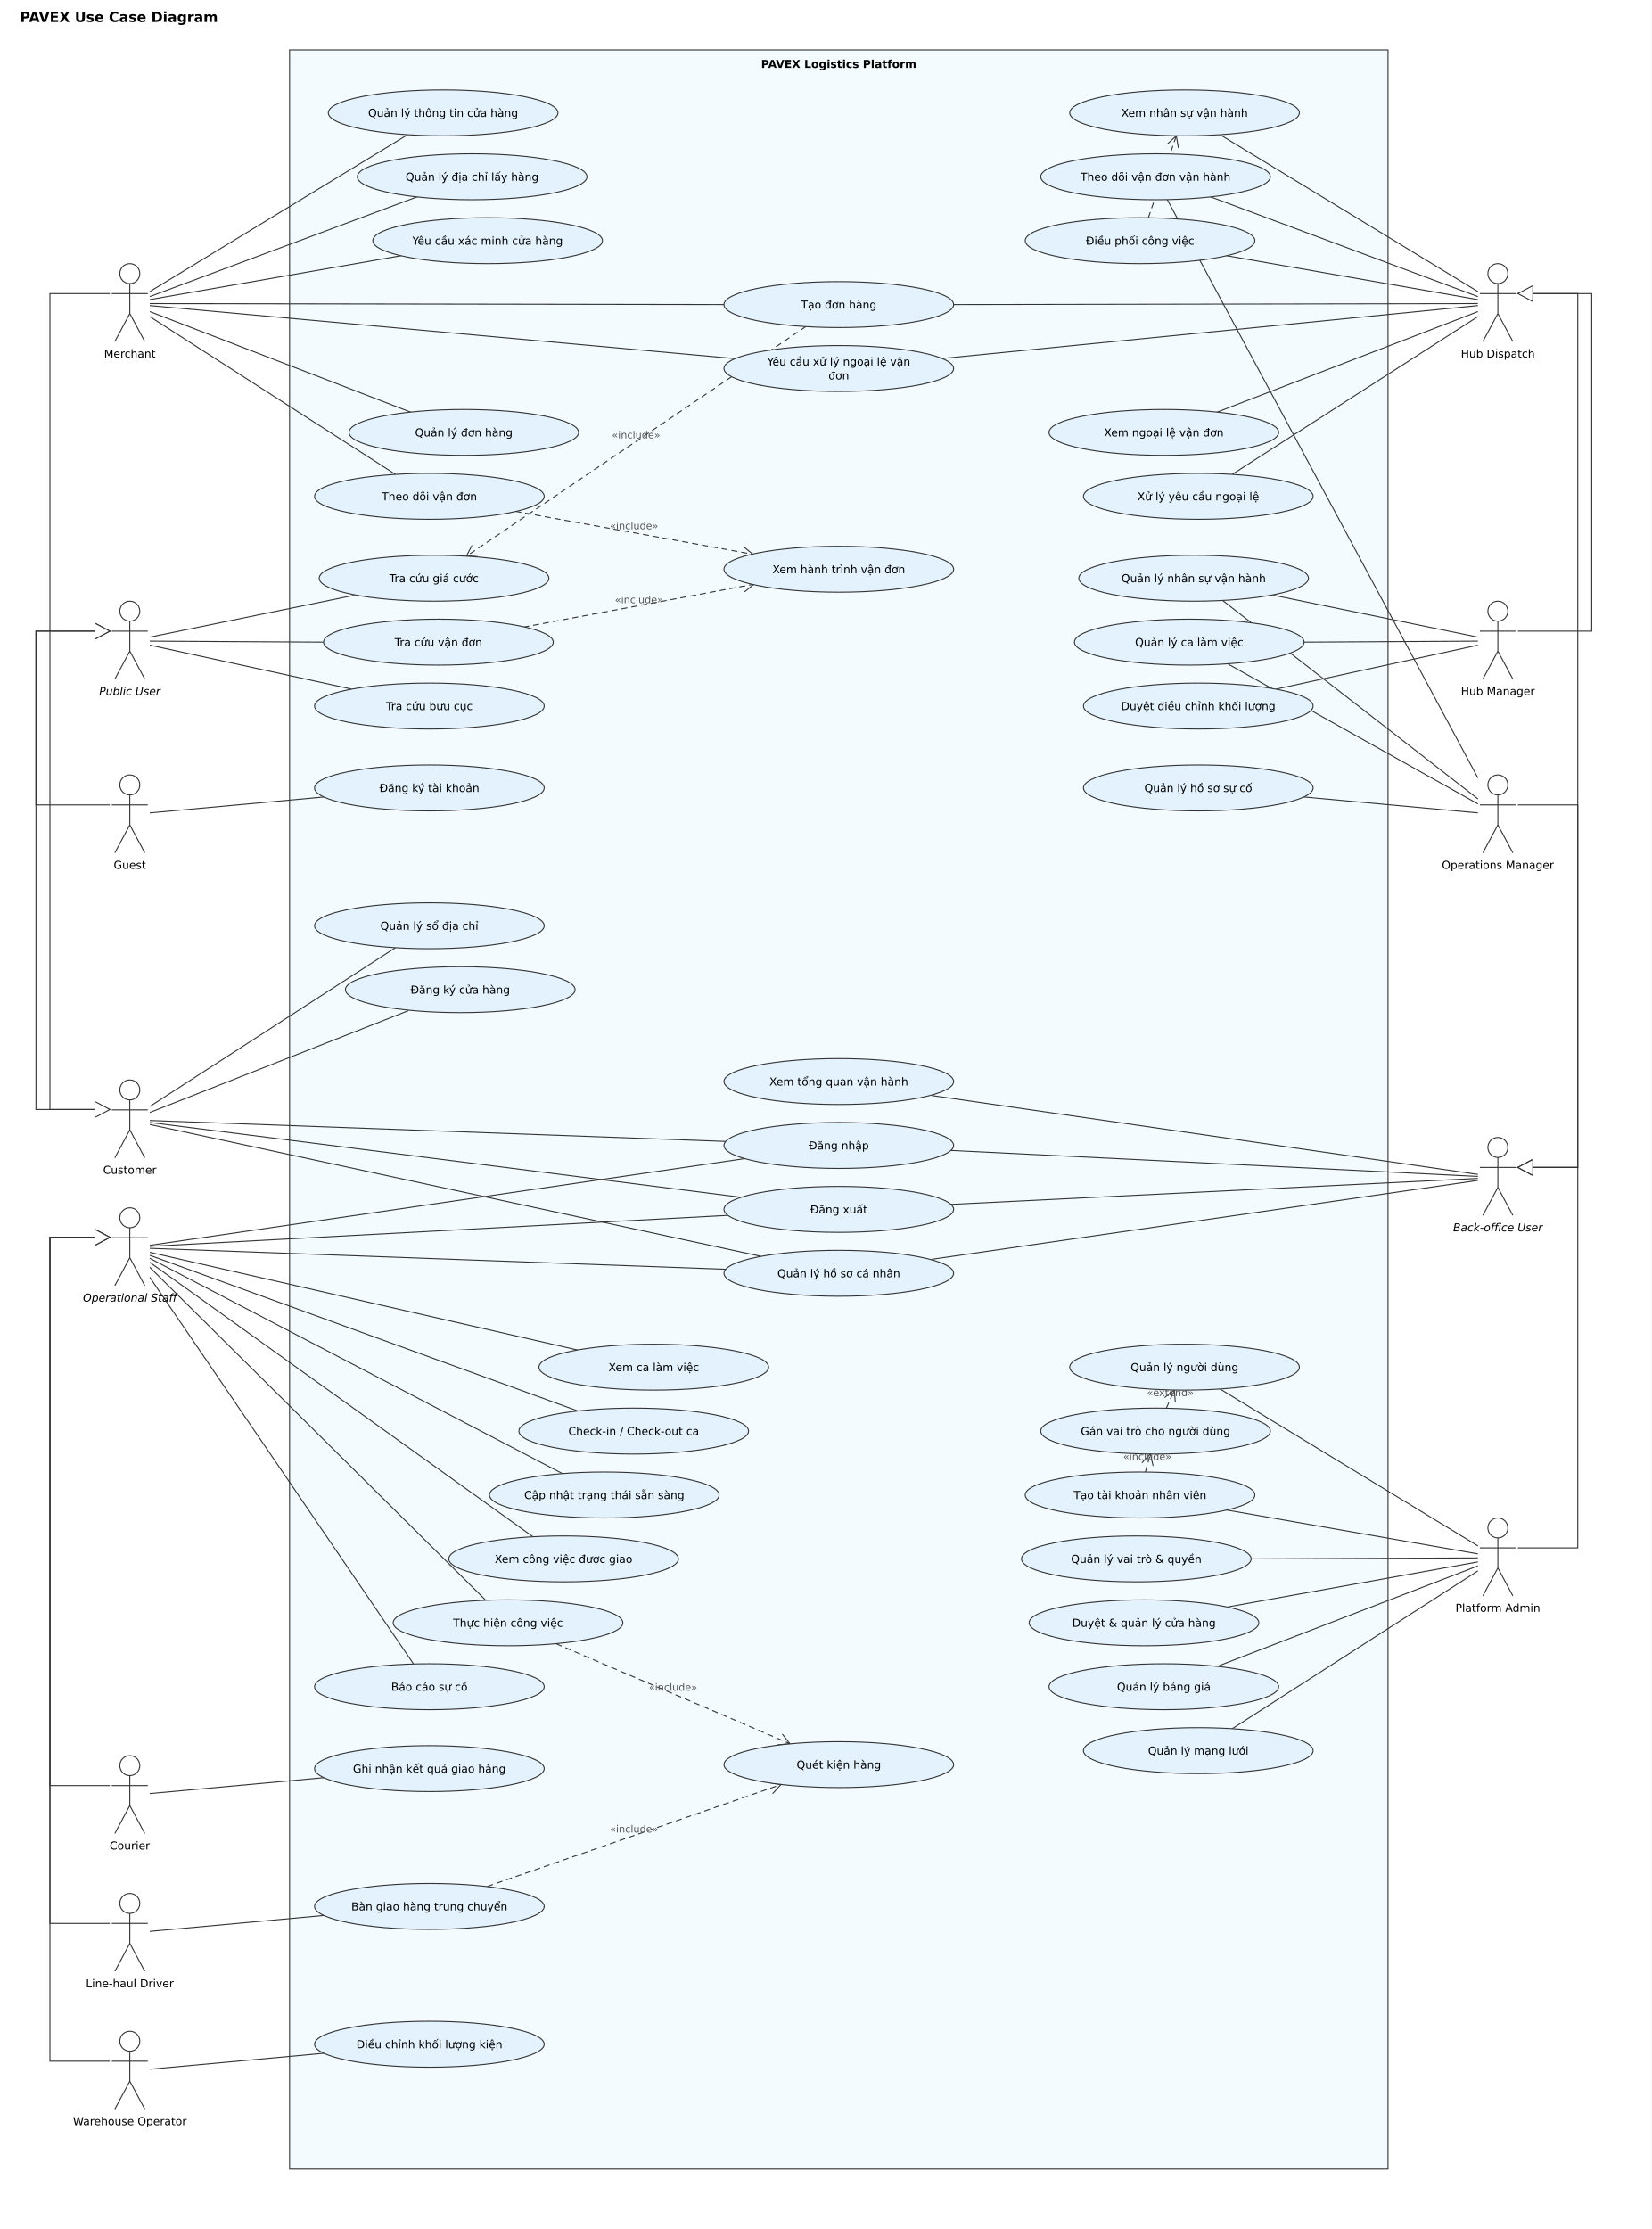
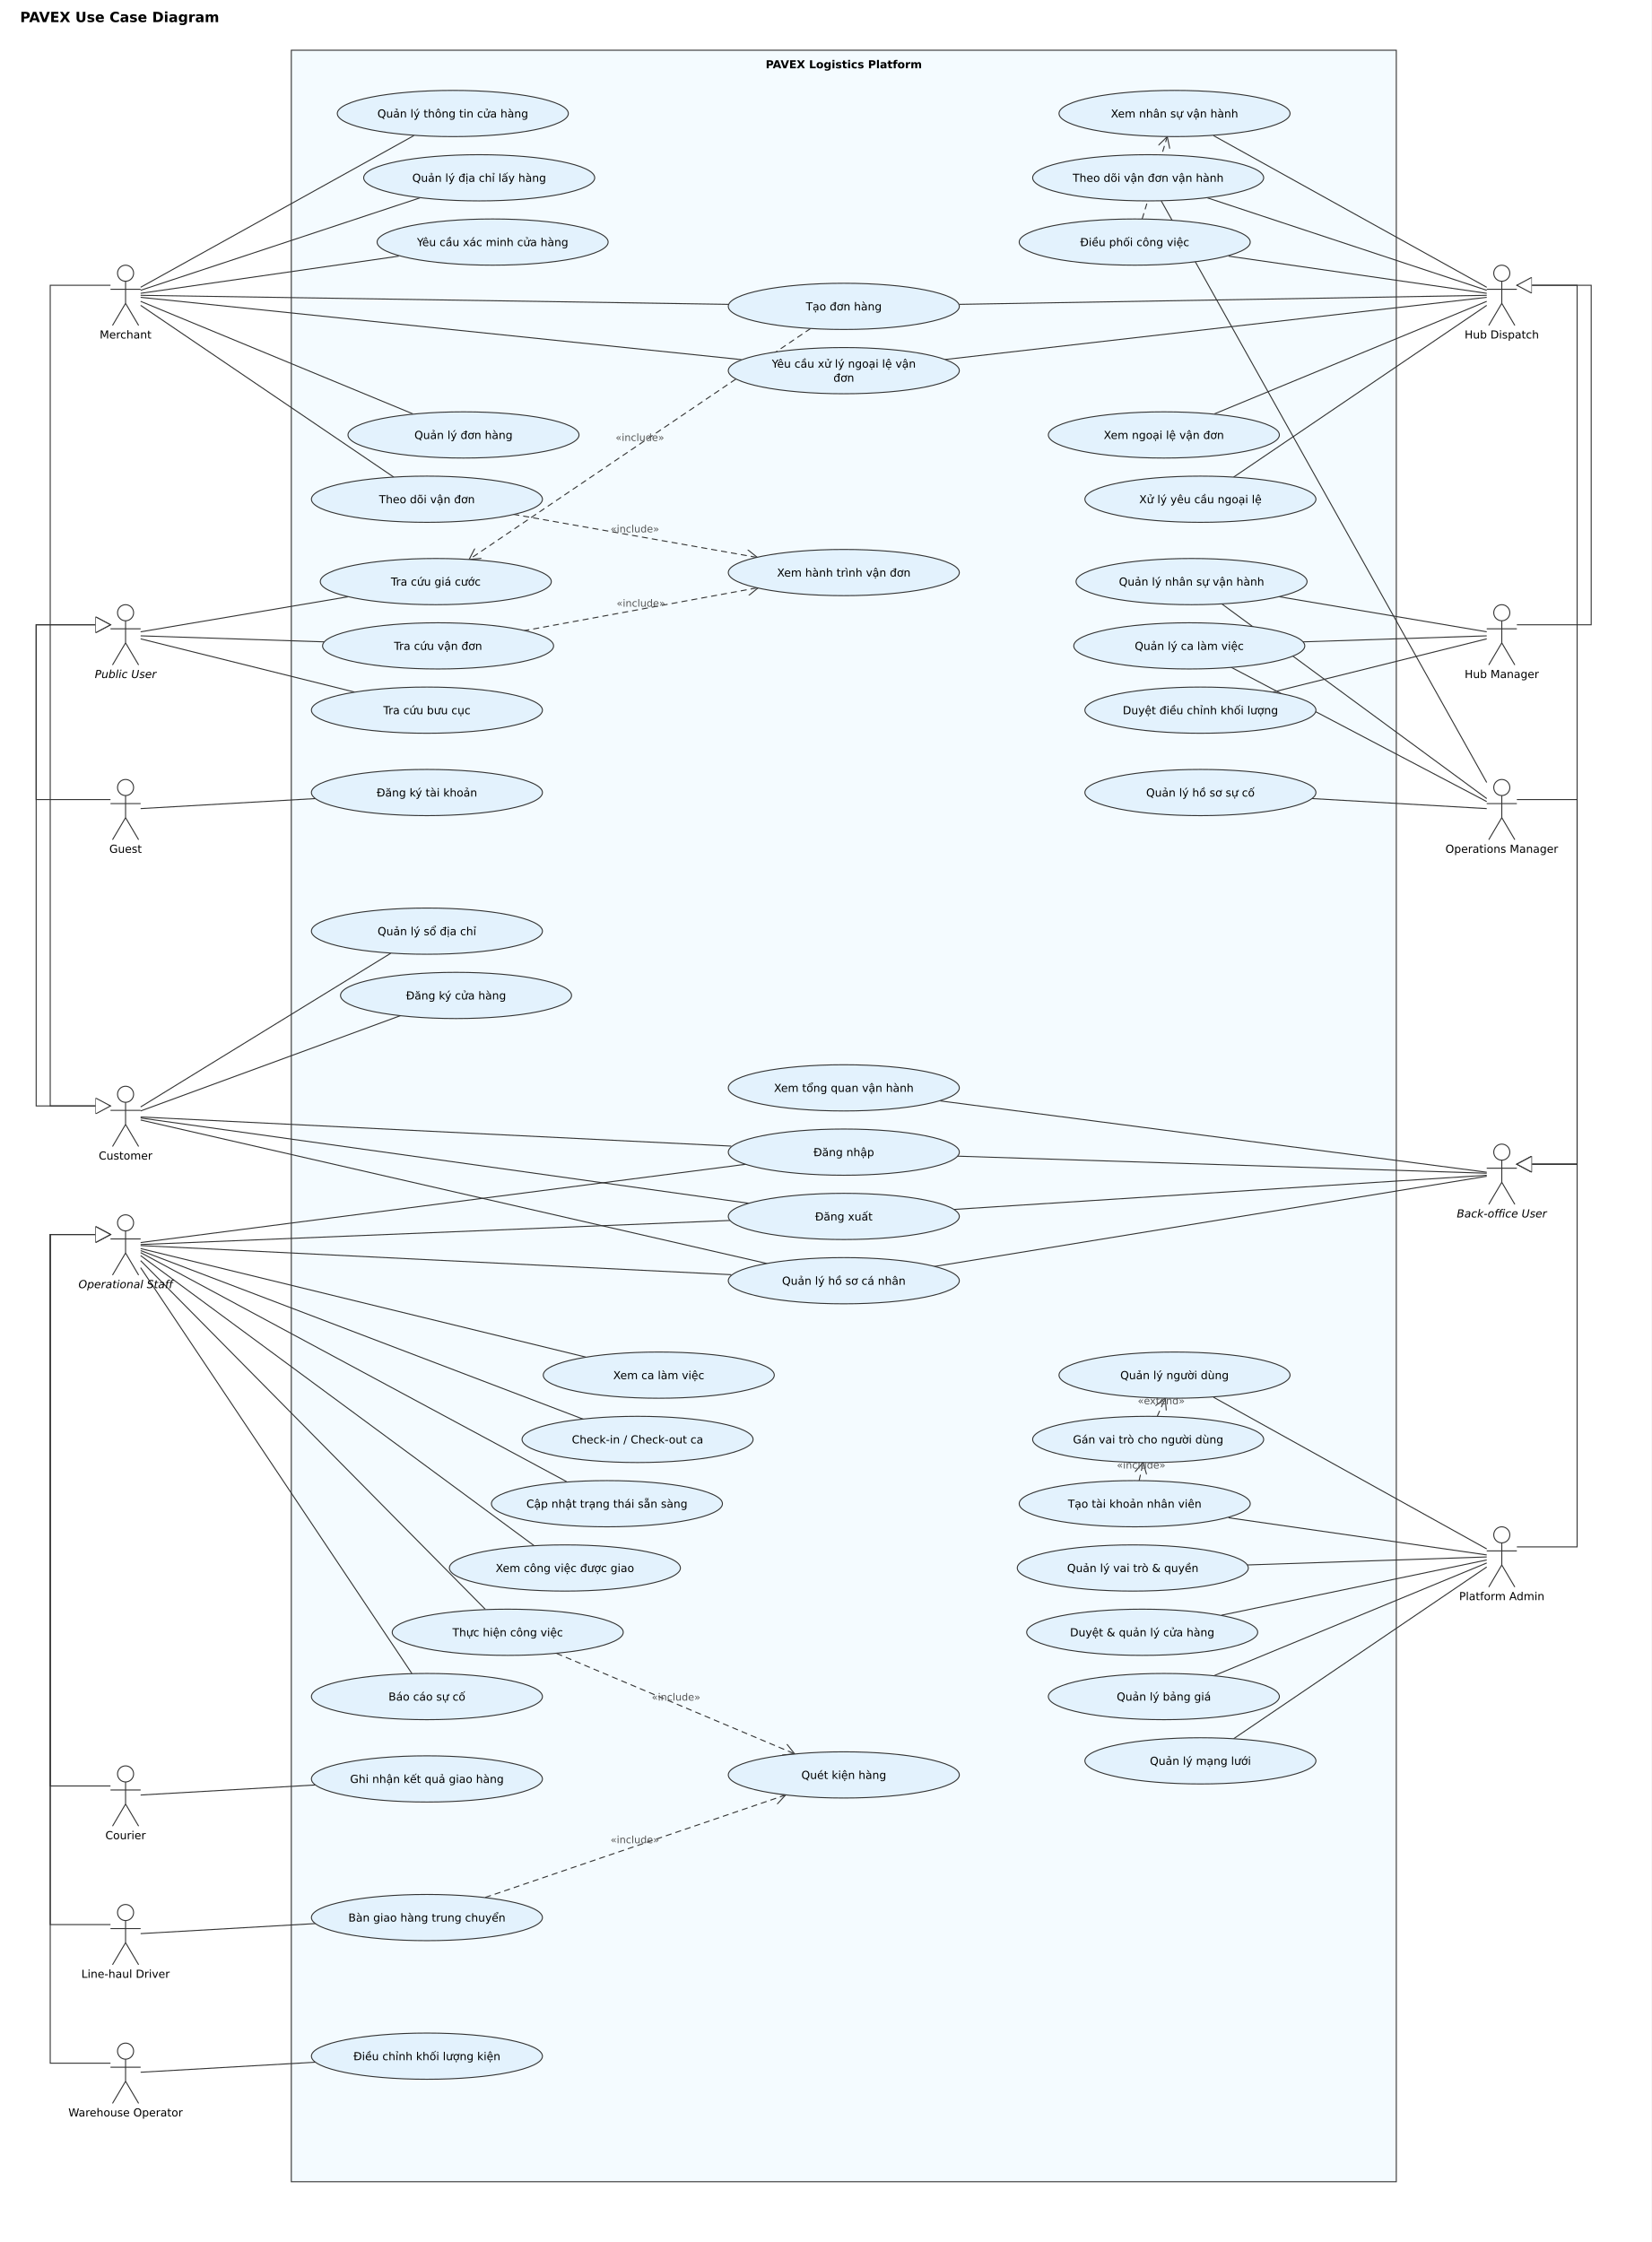
- <svg xmlns="http://www.w3.org/2000/svg" width="1654" height="2232" viewBox="0 0 1654 2232" font-family="DejaVu Sans, Arial, sans-serif" font-size="11">
+ <svg xmlns="http://www.w3.org/2000/svg" width="1644" height="2232" viewBox="0 0 1644 2232" font-family="DejaVu Sans, Arial, sans-serif" font-size="11">
  <defs>
    <marker id="open" markerWidth="12" markerHeight="12" refX="11" refY="6" orient="auto">
      <path d="M0,0 L11,6 L0,12" fill="none" stroke="#333" />
    </marker>
    <marker id="tri" markerWidth="16" markerHeight="16" refX="15" refY="8" orient="auto">
      <path d="M0,0 L15,8 L0,16 Z" fill="#fff" stroke="#333" />
    </marker>
    <marker id="dia" markerWidth="20" markerHeight="12" refX="1" refY="6" orient="auto">
      <path d="M1,6 L10,1 L19,6 L10,11 Z" fill="#333" stroke="#333" />
    </marker>
    <marker id="odia" markerWidth="20" markerHeight="12" refX="1" refY="6" orient="auto">
      <path d="M1,6 L10,1 L19,6 L10,11 Z" fill="#fff" stroke="#333" />
    </marker>
  </defs>
-   <rect width="1654" height="2232" fill="#fff" />
+   <rect width="1644" height="2232" fill="#fff" />
  <text x="20" y="22" font-size="14" font-weight="bold">PAVEX Use Case Diagram</text>
  <rect x="290" y="50" width="1100" height="2122" fill="#f4fbff" stroke="#333" />
  <text x="840.0" y="68" text-anchor="middle" font-weight="bold">PAVEX Logistics Platform</text>
-   <polyline points="110,806 36,806 36,632 110,632" fill="none" stroke="#333" marker-end="url(#tri)" />
-   <polyline points="110,1111 36,1111 36,632 110,632" fill="none" stroke="#333" marker-end="url(#tri)" />
-   <polyline points="110,294 50,294 50,1111 110,1111" fill="none" stroke="#333" marker-end="url(#tri)" />
-   <polyline points="1520,1550 1580,1550 1580,1169 1520,1169" fill="none" stroke="#333" marker-end="url(#tri)" />
-   <polyline points="1520,294 1580,294 1580,1169 1520,1169" fill="none" stroke="#333" marker-end="url(#tri)" />
-   <polyline points="1520,806 1580,806 1580,1169 1520,1169" fill="none" stroke="#333" marker-end="url(#tri)" />
-   <polyline points="1520,632 1594,632 1594,294 1520,294" fill="none" stroke="#333" marker-end="url(#tri)" />
-   <polyline points="110,1788 50,1788 50,1239 110,1239" fill="none" stroke="#333" marker-end="url(#tri)" />
-   <polyline points="110,1926 50,1926 50,1239 110,1239" fill="none" stroke="#333" marker-end="url(#tri)" />
-   <polyline points="110,2064 50,2064 50,1239 110,1239" fill="none" stroke="#333" marker-end="url(#tri)" />
-   <polyline points="150,814 325,798" fill="none" stroke="#333" />
-   <polyline points="150,1122 727,1143" fill="none" stroke="#333" />
-   <polyline points="1480,1178 952,1152" fill="none" stroke="#333" />
-   <polyline points="150,1247 747,1160" fill="none" stroke="#333" />
-   <polyline points="150,1124 743,1199" fill="none" stroke="#333" />
-   <polyline points="1480,1180 952,1206" fill="none" stroke="#333" />
-   <polyline points="150,1248 729,1217" fill="none" stroke="#333" />
-   <polyline points="150,1126 762,1258" fill="none" stroke="#333" />
-   <polyline points="1480,1182 933,1261" fill="none" stroke="#333" />
-   <polyline points="150,1250 727,1271" fill="none" stroke="#333" />
-   <polyline points="150,1108 396,949" fill="none" stroke="#333" />
-   <polyline points="1480,1548 1222,1391" fill="none" stroke="#333" />
-   <polyline points="1168,1410 1176,1392" fill="none" stroke="#333" stroke-dasharray="6,4" marker-end="url(#open)" />
-   <text x="1172" y="1398" text-anchor="middle" fill="#555" font-size="10">«extend»</text>
-   <polyline points="1480,1556 1228,1512" fill="none" stroke="#333" />
-   <polyline points="1147,1474 1152,1456" fill="none" stroke="#333" stroke-dasharray="6,4" marker-end="url(#open)" />
-   <text x="1149" y="1462" text-anchor="middle" fill="#555" font-size="10">«include»</text>
-   <polyline points="1480,1560 1253,1561" fill="none" stroke="#333" />
-   <polyline points="150,1114 409,1012" fill="none" stroke="#333" />
-   <polyline points="150,292 408,135" fill="none" stroke="#333" />
-   <polyline points="150,297 418,197" fill="none" stroke="#333" />
-   <polyline points="150,300 402,256" fill="none" stroke="#333" />
-   <polyline points="1480,1564 1230,1609" fill="none" stroke="#333" />
-   <polyline points="150,642 324,643" fill="none" stroke="#333" />
-   <polyline points="524,628 755,585" fill="none" stroke="#333" stroke-dasharray="6,4" marker-end="url(#open)" />
-   <text x="640" y="604" text-anchor="middle" fill="#555" font-size="10">«include»</text>
-   <polyline points="150,646 352,690" fill="none" stroke="#333" />
-   <polyline points="150,638 355,596" fill="none" stroke="#333" />
-   <polyline points="150,304 725,305" fill="none" stroke="#333" />
-   <polyline points="1480,304 955,305" fill="none" stroke="#333" />
+   <polyline points="110,796 36,796 36,622 110,622" fill="none" stroke="#333" marker-end="url(#tri)" />
+   <polyline points="110,1101 36,1101 36,622 110,622" fill="none" stroke="#333" marker-end="url(#tri)" />
+   <polyline points="110,284 50,284 50,1101 110,1101" fill="none" stroke="#333" marker-end="url(#tri)" />
+   <polyline points="1510,1540 1570,1540 1570,1159 1510,1159" fill="none" stroke="#333" marker-end="url(#tri)" />
+   <polyline points="1510,284 1570,284 1570,1159 1510,1159" fill="none" stroke="#333" marker-end="url(#tri)" />
+   <polyline points="1510,796 1570,796 1570,1159 1510,1159" fill="none" stroke="#333" marker-end="url(#tri)" />
+   <polyline points="1510,622 1584,622 1584,284 1510,284" fill="none" stroke="#333" marker-end="url(#tri)" />
+   <polyline points="110,1778 50,1778 50,1229 110,1229" fill="none" stroke="#333" marker-end="url(#tri)" />
+   <polyline points="110,1916 50,1916 50,1229 110,1229" fill="none" stroke="#333" marker-end="url(#tri)" />
+   <polyline points="110,2054 50,2054 50,1229 110,1229" fill="none" stroke="#333" marker-end="url(#tri)" />
+   <polyline points="140,805 314,795" fill="none" stroke="#333" />
+   <polyline points="140,1112 728,1141" fill="none" stroke="#333" />
+   <polyline points="1480,1168 953,1151" fill="none" stroke="#333" />
+   <polyline points="140,1237 743,1159" fill="none" stroke="#333" />
+   <polyline points="140,1113 746,1198" fill="none" stroke="#333" />
+   <polyline points="1480,1170 950,1204" fill="none" stroke="#333" />
+   <polyline points="140,1239 727,1215" fill="none" stroke="#333" />
+   <polyline points="140,1115 764,1258" fill="none" stroke="#333" />
+   <polyline points="1480,1171 929,1261" fill="none" stroke="#333" />
+   <polyline points="140,1240 728,1269" fill="none" stroke="#333" />
+   <polyline points="140,1102 389,949" fill="none" stroke="#333" />
+   <polyline points="1480,1542 1208,1391" fill="none" stroke="#333" />
+   <polyline points="1152,1410 1160,1392" fill="none" stroke="#333" stroke-dasharray="6,4" marker-end="url(#open)" />
+   <text x="1156" y="1398" text-anchor="middle" fill="#555" font-size="10">«extend»</text>
+   <polyline points="1480,1548 1223,1511" fill="none" stroke="#333" />
+   <polyline points="1134,1474 1138,1456" fill="none" stroke="#333" stroke-dasharray="6,4" marker-end="url(#open)" />
+   <text x="1136" y="1462" text-anchor="middle" fill="#555" font-size="10">«include»</text>
+   <polyline points="1480,1550 1241,1558" fill="none" stroke="#333" />
+   <polyline points="140,1106 399,1011" fill="none" stroke="#333" />
+   <polyline points="140,286 412,135" fill="none" stroke="#333" />
+   <polyline points="140,289 418,197" fill="none" stroke="#333" />
+   <polyline points="140,292 397,255" fill="none" stroke="#333" />
+   <polyline points="1480,1553 1216,1608" fill="none" stroke="#333" />
+   <polyline points="140,633 323,639" fill="none" stroke="#333" />
+   <polyline points="521,628 755,585" fill="none" stroke="#333" stroke-dasharray="6,4" marker-end="url(#open)" />
+   <text x="638" y="604" text-anchor="middle" fill="#555" font-size="10">«include»</text>
+   <polyline points="140,636 353,689" fill="none" stroke="#333" />
+   <polyline points="140,629 347,594" fill="none" stroke="#333" />
+   <polyline points="140,294 725,303" fill="none" stroke="#333" />
+   <polyline points="1480,294 955,303" fill="none" stroke="#333" />
  <polyline points="807,327 467,557" fill="none" stroke="#333" stroke-dasharray="6,4" marker-end="url(#open)" />
  <text x="637" y="439" text-anchor="middle" fill="#555" font-size="10">«include»</text>
-   <polyline points="150,312 412,413" fill="none" stroke="#333" />
-   <polyline points="150,317 396,475" fill="none" stroke="#333" />
-   <polyline points="516,512 754,555" fill="none" stroke="#333" stroke-dasharray="6,4" marker-end="url(#open)" />
-   <text x="635" y="530" text-anchor="middle" fill="#555" font-size="10">«include»</text>
-   <polyline points="150,306 735,359" fill="none" stroke="#333" />
-   <polyline points="1480,306 943,359" fill="none" stroke="#333" />
-   <polyline points="1480,1568 1218,1669" fill="none" stroke="#333" />
-   <polyline points="1480,1573 1234,1731" fill="none" stroke="#333" />
-   <polyline points="1480,638 1275,596" fill="none" stroke="#333" />
-   <polyline points="1480,800 1224,601" fill="none" stroke="#333" />
-   <polyline points="1480,292 1222,135" fill="none" stroke="#333" />
-   <polyline points="1480,642 1306,643" fill="none" stroke="#333" />
-   <polyline points="1480,805 1230,665" fill="none" stroke="#333" />
-   <polyline points="150,1254 579,1352" fill="none" stroke="#333" />
-   <polyline points="150,1257 579,1413" fill="none" stroke="#333" />
-   <polyline points="150,1260 564,1476" fill="none" stroke="#333" />
-   <polyline points="1480,1176 933,1097" fill="none" stroke="#333" />
-   <polyline points="1480,297 1212,197" fill="none" stroke="#333" />
-   <polyline points="1480,779 1169,200" fill="none" stroke="#333" />
-   <polyline points="1480,300 1228,256" fill="none" stroke="#333" />
-   <polyline points="1150,218 1178,136" fill="none" stroke="#333" stroke-dasharray="6,4" marker-end="url(#open)" />
-   <text x="1164" y="174" text-anchor="middle" fill="#555" font-size="10">«include»</text>
-   <polyline points="150,1264 534,1539" fill="none" stroke="#333" />
-   <polyline points="150,1269 486,1602" fill="none" stroke="#333" />
-   <polyline points="557,1646 791,1746" fill="none" stroke="#333" stroke-dasharray="6,4" marker-end="url(#open)" />
-   <text x="674" y="1693" text-anchor="middle" fill="#555" font-size="10">«include»</text>
-   <polyline points="150,1934 325,1918" fill="none" stroke="#333" />
-   <polyline points="488,1889 782,1787" fill="none" stroke="#333" stroke-dasharray="6,4" marker-end="url(#open)" />
-   <text x="635" y="1835" text-anchor="middle" fill="#555" font-size="10">«include»</text>
-   <polyline points="150,1796 325,1780" fill="none" stroke="#333" />
-   <polyline points="150,2072 325,2056" fill="none" stroke="#333" />
-   <polyline points="1480,646 1278,690" fill="none" stroke="#333" />
-   <polyline points="1480,312 1218,413" fill="none" stroke="#333" />
-   <polyline points="1480,317 1234,475" fill="none" stroke="#333" />
-   <polyline points="150,1279 414,1666" fill="none" stroke="#333" />
-   <polyline points="1480,814 1305,798" fill="none" stroke="#333" />
-   <circle cx="130.0" cy="274.0" r="10" fill="#fff" stroke="#333" />
-   <path d="M130.0,284.0 L130.0,314.0 M112.0,294.0 L148.0,294.0 M130.0,314.0 L115.0,342.0 M130.0,314.0 L145.0,342.0" stroke="#333" fill="none" />
-   <text x="130.0" y="358.0" text-anchor="middle">Merchant</text>
-   <ellipse cx="443.764" cy="113.0" rx="115.0" ry="23.0" fill="#e3f2fd" stroke="#333" />
-   <text x="443.764" y="117.0" text-anchor="middle">Quản lý thông tin cửa hàng</text>
-   <ellipse cx="472.812" cy="177.0" rx="115.0" ry="23.0" fill="#e3f2fd" stroke="#333" />
-   <text x="472.812" y="181.0" text-anchor="middle">Quản lý địa chỉ lấy hàng</text>
-   <ellipse cx="488.329" cy="241.0" rx="115.0" ry="23.0" fill="#e3f2fd" stroke="#333" />
-   <text x="488.329" y="245.0" text-anchor="middle">Yêu cầu xác minh cửa hàng</text>
-   <ellipse cx="464.497" cy="433.0" rx="115.0" ry="23.0" fill="#e3f2fd" stroke="#333" />
-   <text x="464.497" y="437.0" text-anchor="middle">Quản lý đơn hàng</text>
-   <ellipse cx="430.0" cy="497.0" rx="115.0" ry="23.0" fill="#e3f2fd" stroke="#333" />
-   <text x="430.0" y="501.0" text-anchor="middle">Theo dõi vận đơn</text>
+   <polyline points="140,300 411,412" fill="none" stroke="#333" />
+   <polyline points="140,304 392,475" fill="none" stroke="#333" />
+   <polyline points="511,512 754,555" fill="none" stroke="#333" stroke-dasharray="6,4" marker-end="url(#open)" />
+   <text x="632" y="530" text-anchor="middle" fill="#555" font-size="10">«include»</text>
+   <polyline points="140,296 738,358" fill="none" stroke="#333" />
+   <polyline points="1480,296 940,358" fill="none" stroke="#333" />
+   <polyline points="1480,1556 1209,1668" fill="none" stroke="#333" />
+   <polyline points="1480,1560 1228,1731" fill="none" stroke="#333" />
+   <polyline points="1480,629 1273,594" fill="none" stroke="#333" />
+   <polyline points="1480,795 1216,601" fill="none" stroke="#333" />
+   <polyline points="1480,286 1208,135" fill="none" stroke="#333" />
+   <polyline points="1480,633 1297,639" fill="none" stroke="#333" />
+   <polyline points="1480,798 1225,664" fill="none" stroke="#333" />
+   <polyline points="140,1243 583,1351" fill="none" stroke="#333" />
+   <polyline points="140,1245 581,1413" fill="none" stroke="#333" />
+   <polyline points="140,1247 564,1475" fill="none" stroke="#333" />
+   <polyline points="1480,1167 936,1096" fill="none" stroke="#333" />
+   <polyline points="1480,289 1202,197" fill="none" stroke="#333" />
+   <polyline points="1480,779 1156,200" fill="none" stroke="#333" />
+   <polyline points="1480,292 1223,255" fill="none" stroke="#333" />
+   <polyline points="1137,218 1162,136" fill="none" stroke="#333" stroke-dasharray="6,4" marker-end="url(#open)" />
+   <text x="1149" y="174" text-anchor="middle" fill="#555" font-size="10">«include»</text>
+   <polyline points="140,1250 532,1539" fill="none" stroke="#333" />
+   <polyline points="140,1255 483,1602" fill="none" stroke="#333" />
+   <polyline points="554,1646 791,1746" fill="none" stroke="#333" stroke-dasharray="6,4" marker-end="url(#open)" />
+   <text x="673" y="1693" text-anchor="middle" fill="#555" font-size="10">«include»</text>
+   <polyline points="140,1925 314,1915" fill="none" stroke="#333" />
+   <polyline points="483,1889 782,1787" fill="none" stroke="#333" stroke-dasharray="6,4" marker-end="url(#open)" />
+   <text x="632" y="1835" text-anchor="middle" fill="#555" font-size="10">«include»</text>
+   <polyline points="140,1787 314,1777" fill="none" stroke="#333" />
+   <polyline points="140,2063 314,2053" fill="none" stroke="#333" />
+   <polyline points="1480,636 1267,689" fill="none" stroke="#333" />
+   <polyline points="1480,300 1209,412" fill="none" stroke="#333" />
+   <polyline points="1480,304 1228,475" fill="none" stroke="#333" />
+   <polyline points="140,1262 410,1666" fill="none" stroke="#333" />
+   <polyline points="1480,805 1306,795" fill="none" stroke="#333" />
+   <circle cx="125.0" cy="272.0" r="8" fill="#fff" stroke="#333" />
+   <path d="M125.0,280.0 L125.0,302.0 M110.0,288.0 L140.0,288.0 M125.0,302.0 L112.0,324.0 M125.0,302.0 L138.0,324.0" stroke="#333" fill="none" />
+   <text x="125.0" y="337.0" text-anchor="middle">Merchant</text>
+   <ellipse cx="450.773" cy="113.0" rx="115.0" ry="23.0" fill="#e3f2fd" stroke="#333" />
+   <text x="450.773" y="117.0" text-anchor="middle">Quản lý thông tin cửa hàng</text>
+   <ellipse cx="477.023" cy="177.0" rx="115.0" ry="23.0" fill="#e3f2fd" stroke="#333" />
+   <text x="477.023" y="181.0" text-anchor="middle">Quản lý địa chỉ lấy hàng</text>
+   <ellipse cx="490.404" cy="241.0" rx="115.0" ry="23.0" fill="#e3f2fd" stroke="#333" />
+   <text x="490.404" y="245.0" text-anchor="middle">Yêu cầu xác minh cửa hàng</text>
+   <ellipse cx="461.405" cy="433.0" rx="115.0" ry="23.0" fill="#e3f2fd" stroke="#333" />
+   <text x="461.405" y="437.0" text-anchor="middle">Quản lý đơn hàng</text>
+   <ellipse cx="425.0" cy="497.0" rx="115.0" ry="23.0" fill="#e3f2fd" stroke="#333" />
+   <text x="425.0" y="501.0" text-anchor="middle">Theo dõi vận đơn</text>
  <ellipse cx="840.0" cy="305.0" rx="115.0" ry="23.0" fill="#e3f2fd" stroke="#333" />
  <text x="840.0" y="309.0" text-anchor="middle">Tạo đơn hàng</text>
  <ellipse cx="840.0" cy="369.0" rx="115.0" ry="23.0" fill="#e3f2fd" stroke="#333" />
  <text x="840.0" y="366.0" text-anchor="middle">Yêu cầu xử lý ngoại lệ vận</text>
  <text x="840.0" y="380.0" text-anchor="middle">đơn</text>
-   <circle cx="130.0" cy="612.0" r="10" fill="#fff" stroke="#333" />
-   <path d="M130.0,622.0 L130.0,652.0 M112.0,632.0 L148.0,632.0 M130.0,652.0 L115.0,680.0 M130.0,652.0 L145.0,680.0" stroke="#333" fill="none" />
-   <text x="130.0" y="696.0" text-anchor="middle" font-style="italic">Public User</text>
-   <ellipse cx="434.657" cy="579.0" rx="115.0" ry="23.0" fill="#e3f2fd" stroke="#333" />
-   <text x="434.657" y="583.0" text-anchor="middle">Tra cứu giá cước</text>
-   <ellipse cx="439.037" cy="643.0" rx="115.0" ry="23.0" fill="#e3f2fd" stroke="#333" />
-   <text x="439.037" y="647.0" text-anchor="middle">Tra cứu vận đơn</text>
-   <ellipse cx="430.0" cy="707.0" rx="115.0" ry="23.0" fill="#e3f2fd" stroke="#333" />
-   <text x="430.0" y="711.0" text-anchor="middle">Tra cứu bưu cục</text>
-   <circle cx="130.0" cy="786.0" r="10" fill="#fff" stroke="#333" />
-   <path d="M130.0,796.0 L130.0,826.0 M112.0,806.0 L148.0,806.0 M130.0,826.0 L115.0,854.0 M130.0,826.0 L145.0,854.0" stroke="#333" fill="none" />
-   <text x="130.0" y="870.0" text-anchor="middle">Guest</text>
-   <ellipse cx="430.0" cy="789.0" rx="115.0" ry="23.0" fill="#e3f2fd" stroke="#333" />
-   <text x="430.0" y="793.0" text-anchor="middle">Đăng ký tài khoản</text>
-   <circle cx="1500.0" cy="274.0" r="10" fill="#fff" stroke="#333" />
-   <path d="M1500.0,284.0 L1500.0,314.0 M1482.0,294.0 L1518.0,294.0 M1500.0,314.0 L1485.0,342.0 M1500.0,314.0 L1515.0,342.0" stroke="#333" fill="none" />
-   <text x="1500.0" y="358.0" text-anchor="middle">Hub Dispatch</text>
-   <ellipse cx="1186.236" cy="113.0" rx="115.0" ry="23.0" fill="#e3f2fd" stroke="#333" />
-   <text x="1186.236" y="117.0" text-anchor="middle">Xem nhân sự vận hành</text>
-   <ellipse cx="1157.188" cy="177.0" rx="115.0" ry="23.0" fill="#e3f2fd" stroke="#333" />
-   <text x="1157.188" y="181.0" text-anchor="middle">Theo dõi vận đơn vận hành</text>
-   <ellipse cx="1141.671" cy="241.0" rx="115.0" ry="23.0" fill="#e3f2fd" stroke="#333" />
-   <text x="1141.671" y="245.0" text-anchor="middle">Điều phối công việc</text>
-   <ellipse cx="1165.503" cy="433.0" rx="115.0" ry="23.0" fill="#e3f2fd" stroke="#333" />
-   <text x="1165.503" y="437.0" text-anchor="middle">Xem ngoại lệ vận đơn</text>
-   <ellipse cx="1200.0" cy="497.0" rx="115.0" ry="23.0" fill="#e3f2fd" stroke="#333" />
-   <text x="1200.0" y="501.0" text-anchor="middle">Xử lý yêu cầu ngoại lệ</text>
-   <circle cx="1500.0" cy="612.0" r="10" fill="#fff" stroke="#333" />
-   <path d="M1500.0,622.0 L1500.0,652.0 M1482.0,632.0 L1518.0,632.0 M1500.0,652.0 L1485.0,680.0 M1500.0,652.0 L1515.0,680.0" stroke="#333" fill="none" />
-   <text x="1500.0" y="696.0" text-anchor="middle">Hub Manager</text>
-   <ellipse cx="1195.343" cy="579.0" rx="115.0" ry="23.0" fill="#e3f2fd" stroke="#333" />
-   <text x="1195.343" y="583.0" text-anchor="middle">Quản lý nhân sự vận hành</text>
-   <ellipse cx="1190.963" cy="643.0" rx="115.0" ry="23.0" fill="#e3f2fd" stroke="#333" />
-   <text x="1190.963" y="647.0" text-anchor="middle">Quản lý ca làm việc</text>
-   <ellipse cx="1200.0" cy="707.0" rx="115.0" ry="23.0" fill="#e3f2fd" stroke="#333" />
-   <text x="1200.0" y="711.0" text-anchor="middle">Duyệt điều chỉnh khối lượng</text>
-   <circle cx="1500.0" cy="786.0" r="10" fill="#fff" stroke="#333" />
-   <path d="M1500.0,796.0 L1500.0,826.0 M1482.0,806.0 L1518.0,806.0 M1500.0,826.0 L1485.0,854.0 M1500.0,826.0 L1515.0,854.0" stroke="#333" fill="none" />
-   <text x="1500.0" y="870.0" text-anchor="middle">Operations Manager</text>
-   <ellipse cx="1200.0" cy="789.0" rx="115.0" ry="23.0" fill="#e3f2fd" stroke="#333" />
-   <text x="1200.0" y="793.0" text-anchor="middle">Quản lý hồ sơ sự cố</text>
+   <circle cx="125.0" cy="610.0" r="8" fill="#fff" stroke="#333" />
+   <path d="M125.0,618.0 L125.0,640.0 M110.0,626.0 L140.0,626.0 M125.0,640.0 L112.0,662.0 M125.0,640.0 L138.0,662.0" stroke="#333" fill="none" />
+   <text x="125.0" y="675.0" text-anchor="middle" font-style="italic">Public User</text>
+   <ellipse cx="433.83" cy="579.0" rx="115.0" ry="23.0" fill="#e3f2fd" stroke="#333" />
+   <text x="433.83" y="583.0" text-anchor="middle">Tra cứu giá cước</text>
+   <ellipse cx="436.101" cy="643.0" rx="115.0" ry="23.0" fill="#e3f2fd" stroke="#333" />
+   <text x="436.101" y="647.0" text-anchor="middle">Tra cứu vận đơn</text>
+   <ellipse cx="425.0" cy="707.0" rx="115.0" ry="23.0" fill="#e3f2fd" stroke="#333" />
+   <text x="425.0" y="711.0" text-anchor="middle">Tra cứu bưu cục</text>
+   <circle cx="125.0" cy="784.0" r="8" fill="#fff" stroke="#333" />
+   <path d="M125.0,792.0 L125.0,814.0 M110.0,800.0 L140.0,800.0 M125.0,814.0 L112.0,836.0 M125.0,814.0 L138.0,836.0" stroke="#333" fill="none" />
+   <text x="125.0" y="849.0" text-anchor="middle">Guest</text>
+   <ellipse cx="425.0" cy="789.0" rx="115.0" ry="23.0" fill="#e3f2fd" stroke="#333" />
+   <text x="425.0" y="793.0" text-anchor="middle">Đăng ký tài khoản</text>
+   <circle cx="1495.0" cy="272.0" r="8" fill="#fff" stroke="#333" />
+   <path d="M1495.0,280.0 L1495.0,302.0 M1480.0,288.0 L1510.0,288.0 M1495.0,302.0 L1482.0,324.0 M1495.0,302.0 L1508.0,324.0" stroke="#333" fill="none" />
+   <text x="1495.0" y="337.0" text-anchor="middle">Hub Dispatch</text>
+   <ellipse cx="1169.227" cy="113.0" rx="115.0" ry="23.0" fill="#e3f2fd" stroke="#333" />
+   <text x="1169.227" y="117.0" text-anchor="middle">Xem nhân sự vận hành</text>
+   <ellipse cx="1142.977" cy="177.0" rx="115.0" ry="23.0" fill="#e3f2fd" stroke="#333" />
+   <text x="1142.977" y="181.0" text-anchor="middle">Theo dõi vận đơn vận hành</text>
+   <ellipse cx="1129.596" cy="241.0" rx="115.0" ry="23.0" fill="#e3f2fd" stroke="#333" />
+   <text x="1129.596" y="245.0" text-anchor="middle">Điều phối công việc</text>
+   <ellipse cx="1158.595" cy="433.0" rx="115.0" ry="23.0" fill="#e3f2fd" stroke="#333" />
+   <text x="1158.595" y="437.0" text-anchor="middle">Xem ngoại lệ vận đơn</text>
+   <ellipse cx="1195.0" cy="497.0" rx="115.0" ry="23.0" fill="#e3f2fd" stroke="#333" />
+   <text x="1195.0" y="501.0" text-anchor="middle">Xử lý yêu cầu ngoại lệ</text>
+   <circle cx="1495.0" cy="610.0" r="8" fill="#fff" stroke="#333" />
+   <path d="M1495.0,618.0 L1495.0,640.0 M1480.0,626.0 L1510.0,626.0 M1495.0,640.0 L1482.0,662.0 M1495.0,640.0 L1508.0,662.0" stroke="#333" fill="none" />
+   <text x="1495.0" y="675.0" text-anchor="middle">Hub Manager</text>
+   <ellipse cx="1186.17" cy="579.0" rx="115.0" ry="23.0" fill="#e3f2fd" stroke="#333" />
+   <text x="1186.17" y="583.0" text-anchor="middle">Quản lý nhân sự vận hành</text>
+   <ellipse cx="1183.899" cy="643.0" rx="115.0" ry="23.0" fill="#e3f2fd" stroke="#333" />
+   <text x="1183.899" y="647.0" text-anchor="middle">Quản lý ca làm việc</text>
+   <ellipse cx="1195.0" cy="707.0" rx="115.0" ry="23.0" fill="#e3f2fd" stroke="#333" />
+   <text x="1195.0" y="711.0" text-anchor="middle">Duyệt điều chỉnh khối lượng</text>
+   <circle cx="1495.0" cy="784.0" r="8" fill="#fff" stroke="#333" />
+   <path d="M1495.0,792.0 L1495.0,814.0 M1480.0,800.0 L1510.0,800.0 M1495.0,814.0 L1482.0,836.0 M1495.0,814.0 L1508.0,836.0" stroke="#333" fill="none" />
+   <text x="1495.0" y="849.0" text-anchor="middle">Operations Manager</text>
+   <ellipse cx="1195.0" cy="789.0" rx="115.0" ry="23.0" fill="#e3f2fd" stroke="#333" />
+   <text x="1195.0" y="793.0" text-anchor="middle">Quản lý hồ sơ sự cố</text>
  <ellipse cx="840.0" cy="570.0" rx="115.0" ry="23.0" fill="#e3f2fd" stroke="#333" />
  <text x="840.0" y="574.0" text-anchor="middle">Xem hành trình vận đơn</text>
  <ellipse cx="840.0" cy="1083.0" rx="115.0" ry="23.0" fill="#e3f2fd" stroke="#333" />
  <text x="840.0" y="1087.0" text-anchor="middle">Xem tổng quan vận hành</text>
  <ellipse cx="840.0" cy="1147.0" rx="115.0" ry="23.0" fill="#e3f2fd" stroke="#333" />
  <text x="840.0" y="1151.0" text-anchor="middle">Đăng nhập</text>
  <ellipse cx="840.0" cy="1211.0" rx="115.0" ry="23.0" fill="#e3f2fd" stroke="#333" />
  <text x="840.0" y="1215.0" text-anchor="middle">Đăng xuất</text>
  <ellipse cx="840.0" cy="1275.0" rx="115.0" ry="23.0" fill="#e3f2fd" stroke="#333" />
  <text x="840.0" y="1279.0" text-anchor="middle">Quản lý hồ sơ cá nhân</text>
-   <circle cx="130.0" cy="1091.4" r="10" fill="#fff" stroke="#333" />
-   <path d="M130.0,1101.4 L130.0,1131.4 M112.0,1111.4 L148.0,1111.4 M130.0,1131.4 L115.0,1159.4 M130.0,1131.4 L145.0,1159.4" stroke="#333" fill="none" />
-   <text x="130.0" y="1175.4" text-anchor="middle">Customer</text>
-   <ellipse cx="430.0" cy="927.0" rx="115.0" ry="23.0" fill="#e3f2fd" stroke="#333" />
-   <text x="430.0" y="931.0" text-anchor="middle">Quản lý sổ địa chỉ</text>
-   <ellipse cx="460.919" cy="991.0" rx="115.0" ry="23.0" fill="#e3f2fd" stroke="#333" />
-   <text x="460.919" y="995.0" text-anchor="middle">Đăng ký cửa hàng</text>
-   <circle cx="130.0" cy="1219.4" r="10" fill="#fff" stroke="#333" />
-   <path d="M130.0,1229.4 L130.0,1259.4 M112.0,1239.4 L148.0,1239.4 M130.0,1259.4 L115.0,1287.4 M130.0,1259.4 L145.0,1287.4" stroke="#333" fill="none" />
-   <text x="130.0" y="1303.4" text-anchor="middle" font-style="italic">Operational Staff</text>
-   <circle cx="1500.0" cy="1149.0" r="10" fill="#fff" stroke="#333" />
-   <path d="M1500.0,1159.0 L1500.0,1189.0 M1482.0,1169.0 L1518.0,1169.0 M1500.0,1189.0 L1485.0,1217.0 M1500.0,1189.0 L1515.0,1217.0" stroke="#333" fill="none" />
-   <text x="1500.0" y="1233.0" text-anchor="middle" font-style="italic">Back-office User</text>
-   <circle cx="1500.0" cy="1530.0" r="10" fill="#fff" stroke="#333" />
-   <path d="M1500.0,1540.0 L1500.0,1570.0 M1482.0,1550.0 L1518.0,1550.0 M1500.0,1570.0 L1485.0,1598.0 M1500.0,1570.0 L1515.0,1598.0" stroke="#333" fill="none" />
-   <text x="1500.0" y="1614.0" text-anchor="middle">Platform Admin</text>
-   <ellipse cx="1186.236" cy="1369.0" rx="115.0" ry="23.0" fill="#e3f2fd" stroke="#333" />
-   <text x="1186.236" y="1373.0" text-anchor="middle">Quản lý người dùng</text>
-   <ellipse cx="1157.188" cy="1433.0" rx="115.0" ry="23.0" fill="#e3f2fd" stroke="#333" />
-   <text x="1157.188" y="1437.0" text-anchor="middle">Gán vai trò cho người dùng</text>
-   <ellipse cx="1141.671" cy="1497.0" rx="115.0" ry="23.0" fill="#e3f2fd" stroke="#333" />
-   <text x="1141.671" y="1501.0" text-anchor="middle">Tạo tài khoản nhân viên</text>
-   <ellipse cx="1137.939" cy="1561.0" rx="115.0" ry="23.0" fill="#e3f2fd" stroke="#333" />
-   <text x="1137.939" y="1565.0" text-anchor="middle">Quản lý vai trò &amp; quyền</text>
-   <ellipse cx="1145.622" cy="1625.0" rx="115.0" ry="23.0" fill="#e3f2fd" stroke="#333" />
-   <text x="1145.622" y="1629.0" text-anchor="middle">Duyệt &amp; quản lý cửa hàng</text>
-   <ellipse cx="1165.503" cy="1689.0" rx="115.0" ry="23.0" fill="#e3f2fd" stroke="#333" />
-   <text x="1165.503" y="1693.0" text-anchor="middle">Quản lý bảng giá</text>
-   <ellipse cx="1200.0" cy="1753.0" rx="115.0" ry="23.0" fill="#e3f2fd" stroke="#333" />
-   <text x="1200.0" y="1757.0" text-anchor="middle">Quản lý mạng lưới</text>
-   <ellipse cx="654.732" cy="1369.0" rx="115.0" ry="23.0" fill="#e3f2fd" stroke="#333" />
-   <text x="654.732" y="1373.0" text-anchor="middle">Xem ca làm việc</text>
-   <ellipse cx="634.638" cy="1433.0" rx="115.0" ry="23.0" fill="#e3f2fd" stroke="#333" />
-   <text x="634.638" y="1437.0" text-anchor="middle">Check-in / Check-out ca</text>
-   <ellipse cx="605.166" cy="1497.0" rx="115.0" ry="23.0" fill="#e3f2fd" stroke="#333" />
-   <text x="605.166" y="1501.0" text-anchor="middle">Cập nhật trạng thái sẵn sàng</text>
-   <ellipse cx="564.412" cy="1561.0" rx="115.0" ry="23.0" fill="#e3f2fd" stroke="#333" />
-   <text x="564.412" y="1565.0" text-anchor="middle">Xem công việc được giao</text>
-   <ellipse cx="508.752" cy="1625.0" rx="115.0" ry="23.0" fill="#e3f2fd" stroke="#333" />
-   <text x="508.752" y="1629.0" text-anchor="middle">Thực hiện công việc</text>
-   <ellipse cx="430.0" cy="1689.0" rx="115.0" ry="23.0" fill="#e3f2fd" stroke="#333" />
-   <text x="430.0" y="1693.0" text-anchor="middle">Báo cáo sự cố</text>
-   <circle cx="130.0" cy="1768.0" r="10" fill="#fff" stroke="#333" />
-   <path d="M130.0,1778.0 L130.0,1808.0 M112.0,1788.0 L148.0,1788.0 M130.0,1808.0 L115.0,1836.0 M130.0,1808.0 L145.0,1836.0" stroke="#333" fill="none" />
-   <text x="130.0" y="1852.0" text-anchor="middle">Courier</text>
-   <ellipse cx="430.0" cy="1771.0" rx="115.0" ry="23.0" fill="#e3f2fd" stroke="#333" />
-   <text x="430.0" y="1775.0" text-anchor="middle">Ghi nhận kết quả giao hàng</text>
-   <circle cx="130.0" cy="1906.0" r="10" fill="#fff" stroke="#333" />
-   <path d="M130.0,1916.0 L130.0,1946.0 M112.0,1926.0 L148.0,1926.0 M130.0,1946.0 L115.0,1974.0 M130.0,1946.0 L145.0,1974.0" stroke="#333" fill="none" />
-   <text x="130.0" y="1990.0" text-anchor="middle">Line-haul Driver</text>
-   <ellipse cx="430.0" cy="1909.0" rx="115.0" ry="23.0" fill="#e3f2fd" stroke="#333" />
-   <text x="430.0" y="1913.0" text-anchor="middle">Bàn giao hàng trung chuyển</text>
-   <circle cx="130.0" cy="2044.0" r="10" fill="#fff" stroke="#333" />
-   <path d="M130.0,2054.0 L130.0,2084.0 M112.0,2064.0 L148.0,2064.0 M130.0,2084.0 L115.0,2112.0 M130.0,2084.0 L145.0,2112.0" stroke="#333" fill="none" />
-   <text x="130.0" y="2128.0" text-anchor="middle">Warehouse Operator</text>
-   <ellipse cx="430.0" cy="2047.0" rx="115.0" ry="23.0" fill="#e3f2fd" stroke="#333" />
-   <text x="430.0" y="2051.0" text-anchor="middle">Điều chỉnh khối lượng kiện</text>
+   <circle cx="125.0" cy="1089.4" r="8" fill="#fff" stroke="#333" />
+   <path d="M125.0,1097.4 L125.0,1119.4 M110.0,1105.4 L140.0,1105.4 M125.0,1119.4 L112.0,1141.4 M125.0,1119.4 L138.0,1141.4" stroke="#333" fill="none" />
+   <text x="125.0" y="1154.4" text-anchor="middle">Customer</text>
+   <ellipse cx="425.0" cy="927.0" rx="115.0" ry="23.0" fill="#e3f2fd" stroke="#333" />
+   <text x="425.0" y="931.0" text-anchor="middle">Quản lý sổ địa chỉ</text>
+   <ellipse cx="453.979" cy="991.0" rx="115.0" ry="23.0" fill="#e3f2fd" stroke="#333" />
+   <text x="453.979" y="995.0" text-anchor="middle">Đăng ký cửa hàng</text>
+   <circle cx="125.0" cy="1217.4" r="8" fill="#fff" stroke="#333" />
+   <path d="M125.0,1225.4 L125.0,1247.4 M110.0,1233.4 L140.0,1233.4 M125.0,1247.4 L112.0,1269.4 M125.0,1247.4 L138.0,1269.4" stroke="#333" fill="none" />
+   <text x="125.0" y="1282.4" text-anchor="middle" font-style="italic">Operational Staff</text>
+   <circle cx="1495.0" cy="1147.0" r="8" fill="#fff" stroke="#333" />
+   <path d="M1495.0,1155.0 L1495.0,1177.0 M1480.0,1163.0 L1510.0,1163.0 M1495.0,1177.0 L1482.0,1199.0 M1495.0,1177.0 L1508.0,1199.0" stroke="#333" fill="none" />
+   <text x="1495.0" y="1212.0" text-anchor="middle" font-style="italic">Back-office User</text>
+   <circle cx="1495.0" cy="1528.0" r="8" fill="#fff" stroke="#333" />
+   <path d="M1495.0,1536.0 L1495.0,1558.0 M1480.0,1544.0 L1510.0,1544.0 M1495.0,1558.0 L1482.0,1580.0 M1495.0,1558.0 L1508.0,1580.0" stroke="#333" fill="none" />
+   <text x="1495.0" y="1593.0" text-anchor="middle">Platform Admin</text>
+   <ellipse cx="1169.227" cy="1369.0" rx="115.0" ry="23.0" fill="#e3f2fd" stroke="#333" />
+   <text x="1169.227" y="1373.0" text-anchor="middle">Quản lý người dùng</text>
+   <ellipse cx="1142.977" cy="1433.0" rx="115.0" ry="23.0" fill="#e3f2fd" stroke="#333" />
+   <text x="1142.977" y="1437.0" text-anchor="middle">Gán vai trò cho người dùng</text>
+   <ellipse cx="1129.596" cy="1497.0" rx="115.0" ry="23.0" fill="#e3f2fd" stroke="#333" />
+   <text x="1129.596" y="1501.0" text-anchor="middle">Tạo tài khoản nhân viên</text>
+   <ellipse cx="1127.675" cy="1561.0" rx="115.0" ry="23.0" fill="#e3f2fd" stroke="#333" />
+   <text x="1127.675" y="1565.0" text-anchor="middle">Quản lý vai trò &amp; quyền</text>
+   <ellipse cx="1137.028" cy="1625.0" rx="115.0" ry="23.0" fill="#e3f2fd" stroke="#333" />
+   <text x="1137.028" y="1629.0" text-anchor="middle">Duyệt &amp; quản lý cửa hàng</text>
+   <ellipse cx="1158.595" cy="1689.0" rx="115.0" ry="23.0" fill="#e3f2fd" stroke="#333" />
+   <text x="1158.595" y="1693.0" text-anchor="middle">Quản lý bảng giá</text>
+   <ellipse cx="1195.0" cy="1753.0" rx="115.0" ry="23.0" fill="#e3f2fd" stroke="#333" />
+   <text x="1195.0" y="1757.0" text-anchor="middle">Quản lý mạng lưới</text>
+   <ellipse cx="655.796" cy="1369.0" rx="115.0" ry="23.0" fill="#e3f2fd" stroke="#333" />
+   <text x="655.796" y="1373.0" text-anchor="middle">Xem ca làm việc</text>
+   <ellipse cx="634.685" cy="1433.0" rx="115.0" ry="23.0" fill="#e3f2fd" stroke="#333" />
+   <text x="634.685" y="1437.0" text-anchor="middle">Check-in / Check-out ca</text>
+   <ellipse cx="604.189" cy="1497.0" rx="115.0" ry="23.0" fill="#e3f2fd" stroke="#333" />
+   <text x="604.189" y="1501.0" text-anchor="middle">Cập nhật trạng thái sẵn sàng</text>
+   <ellipse cx="562.348" cy="1561.0" rx="115.0" ry="23.0" fill="#e3f2fd" stroke="#333" />
+   <text x="562.348" y="1565.0" text-anchor="middle">Xem công việc được giao</text>
+   <ellipse cx="505.438" cy="1625.0" rx="115.0" ry="23.0" fill="#e3f2fd" stroke="#333" />
+   <text x="505.438" y="1629.0" text-anchor="middle">Thực hiện công việc</text>
+   <ellipse cx="425.0" cy="1689.0" rx="115.0" ry="23.0" fill="#e3f2fd" stroke="#333" />
+   <text x="425.0" y="1693.0" text-anchor="middle">Báo cáo sự cố</text>
+   <circle cx="125.0" cy="1766.0" r="8" fill="#fff" stroke="#333" />
+   <path d="M125.0,1774.0 L125.0,1796.0 M110.0,1782.0 L140.0,1782.0 M125.0,1796.0 L112.0,1818.0 M125.0,1796.0 L138.0,1818.0" stroke="#333" fill="none" />
+   <text x="125.0" y="1831.0" text-anchor="middle">Courier</text>
+   <ellipse cx="425.0" cy="1771.0" rx="115.0" ry="23.0" fill="#e3f2fd" stroke="#333" />
+   <text x="425.0" y="1775.0" text-anchor="middle">Ghi nhận kết quả giao hàng</text>
+   <circle cx="125.0" cy="1904.0" r="8" fill="#fff" stroke="#333" />
+   <path d="M125.0,1912.0 L125.0,1934.0 M110.0,1920.0 L140.0,1920.0 M125.0,1934.0 L112.0,1956.0 M125.0,1934.0 L138.0,1956.0" stroke="#333" fill="none" />
+   <text x="125.0" y="1969.0" text-anchor="middle">Line-haul Driver</text>
+   <ellipse cx="425.0" cy="1909.0" rx="115.0" ry="23.0" fill="#e3f2fd" stroke="#333" />
+   <text x="425.0" y="1913.0" text-anchor="middle">Bàn giao hàng trung chuyển</text>
+   <circle cx="125.0" cy="2042.0" r="8" fill="#fff" stroke="#333" />
+   <path d="M125.0,2050.0 L125.0,2072.0 M110.0,2058.0 L140.0,2058.0 M125.0,2072.0 L112.0,2094.0 M125.0,2072.0 L138.0,2094.0" stroke="#333" fill="none" />
+   <text x="125.0" y="2107.0" text-anchor="middle">Warehouse Operator</text>
+   <ellipse cx="425.0" cy="2047.0" rx="115.0" ry="23.0" fill="#e3f2fd" stroke="#333" />
+   <text x="425.0" y="2051.0" text-anchor="middle">Điều chỉnh khối lượng kiện</text>
  <ellipse cx="840.0" cy="1767.0" rx="115.0" ry="23.0" fill="#e3f2fd" stroke="#333" />
  <text x="840.0" y="1771.0" text-anchor="middle">Quét kiện hàng</text>
</svg>
